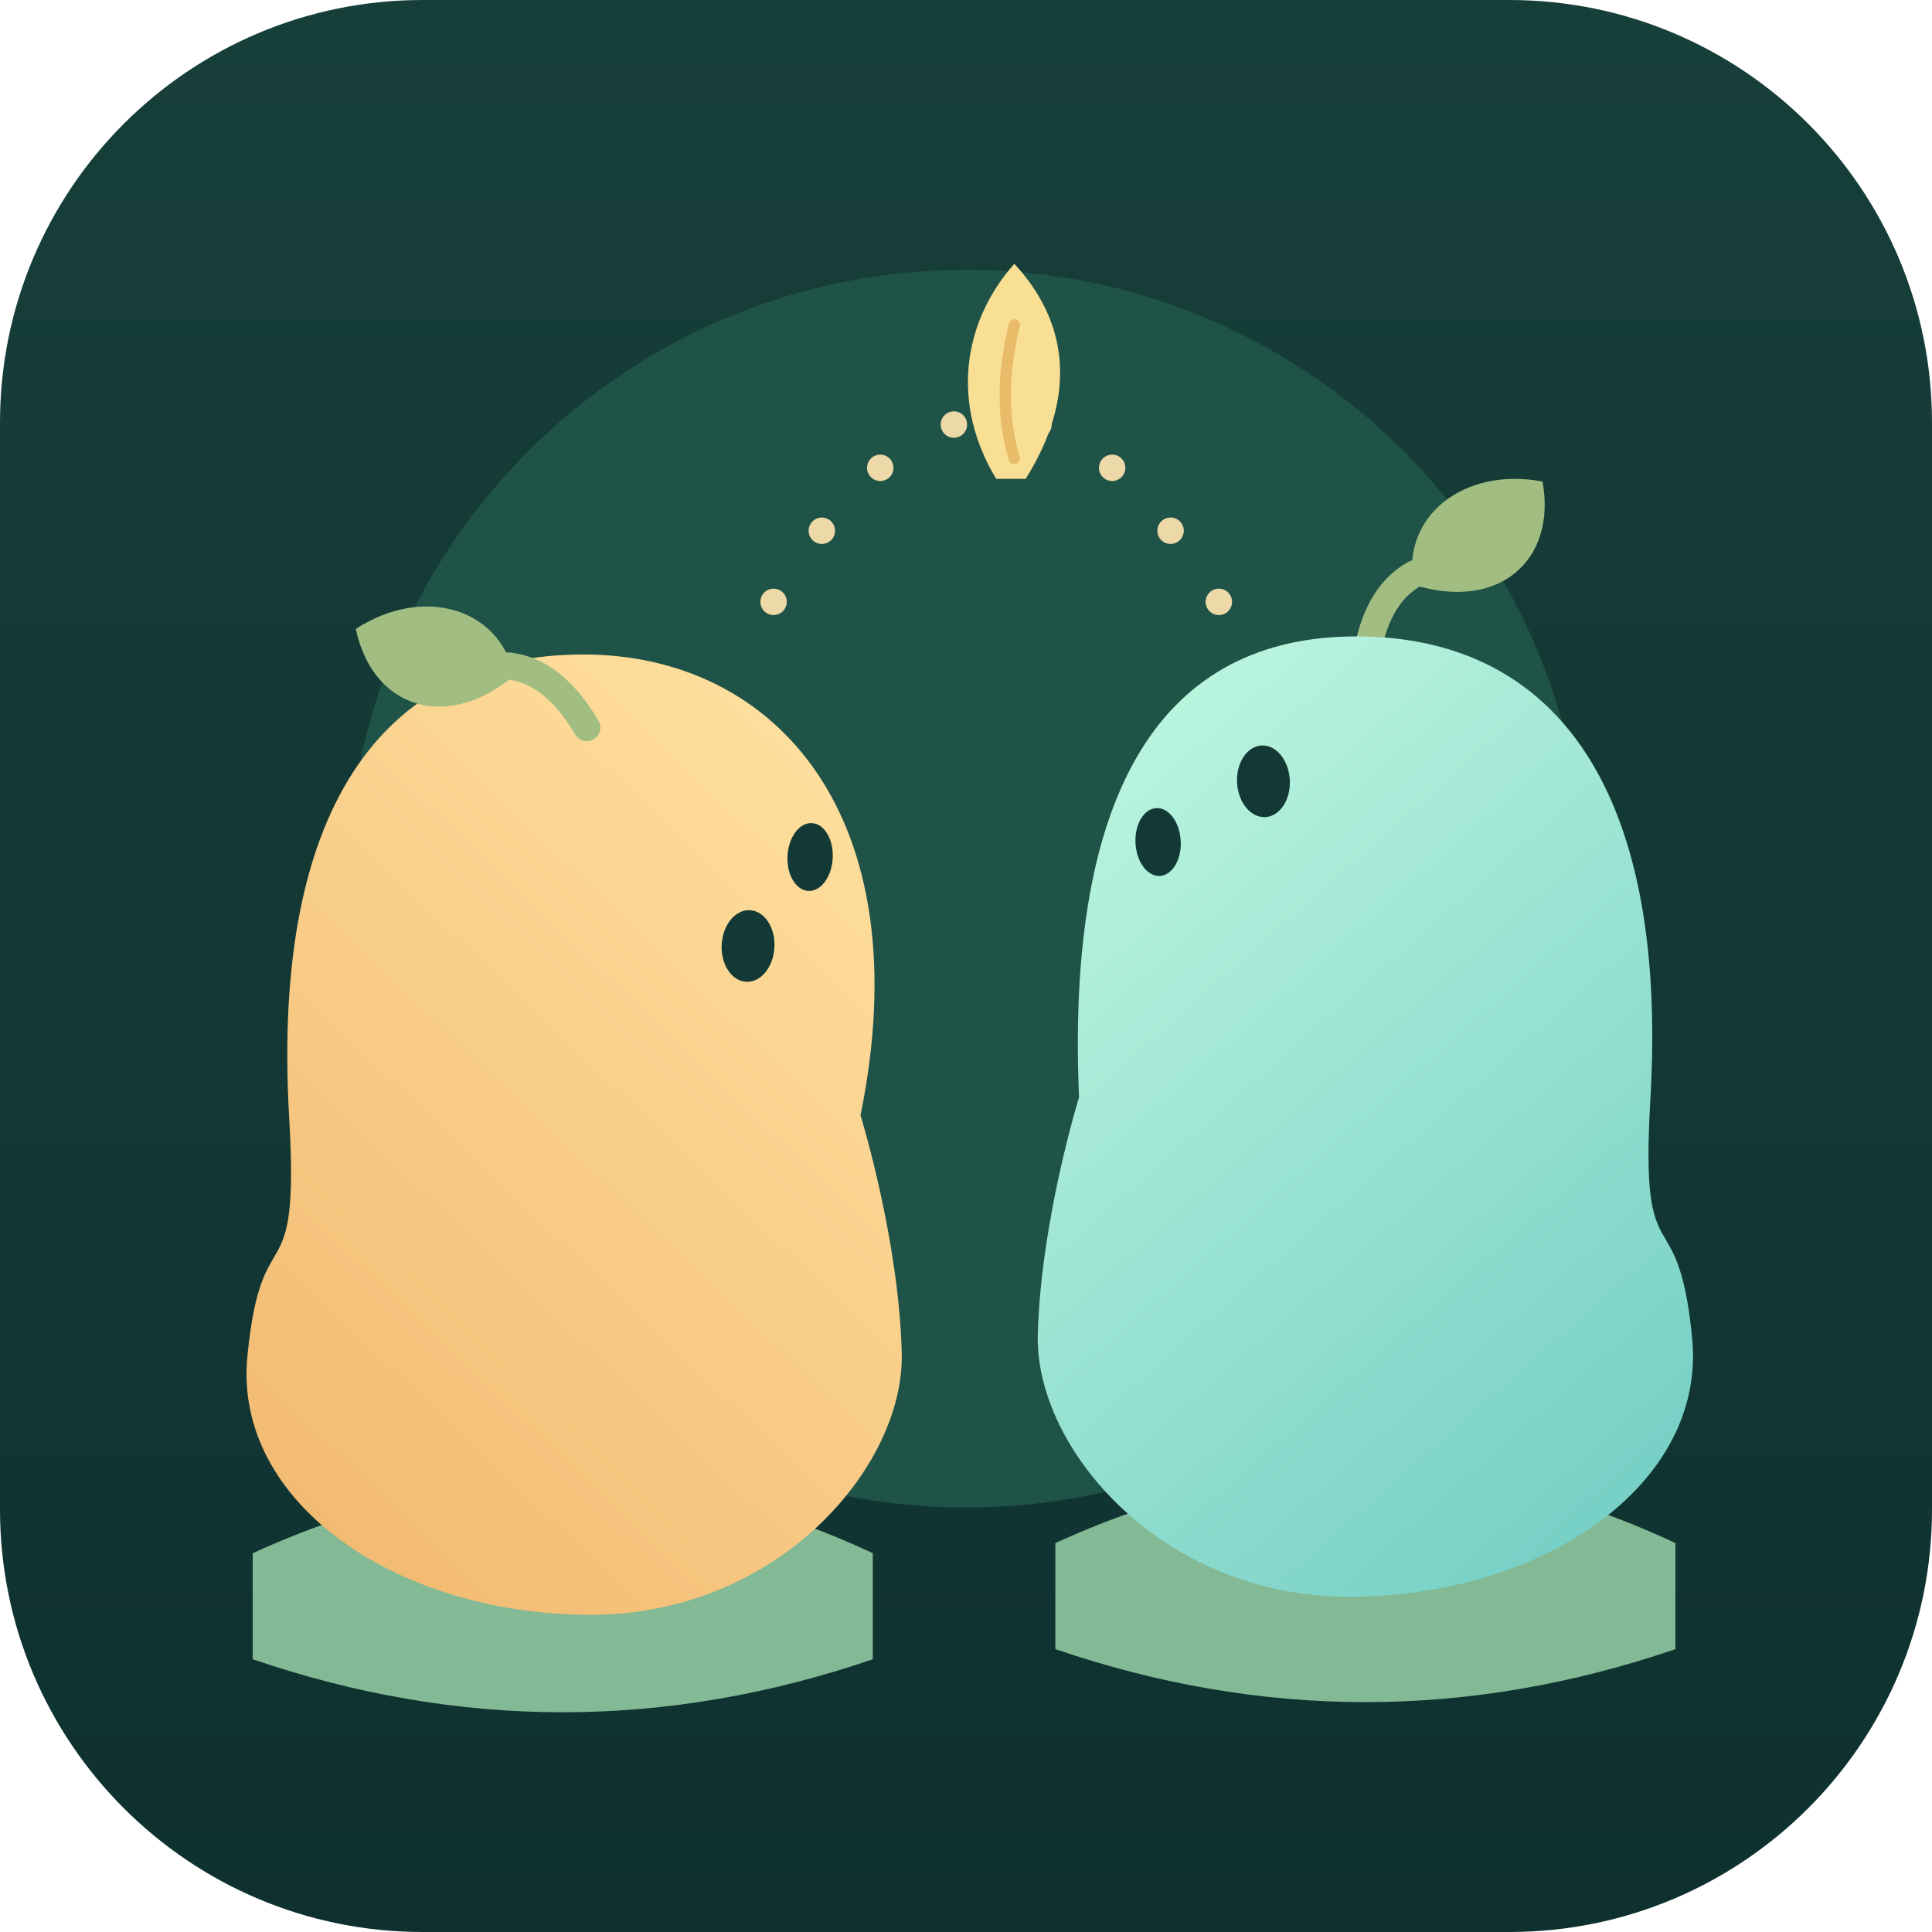
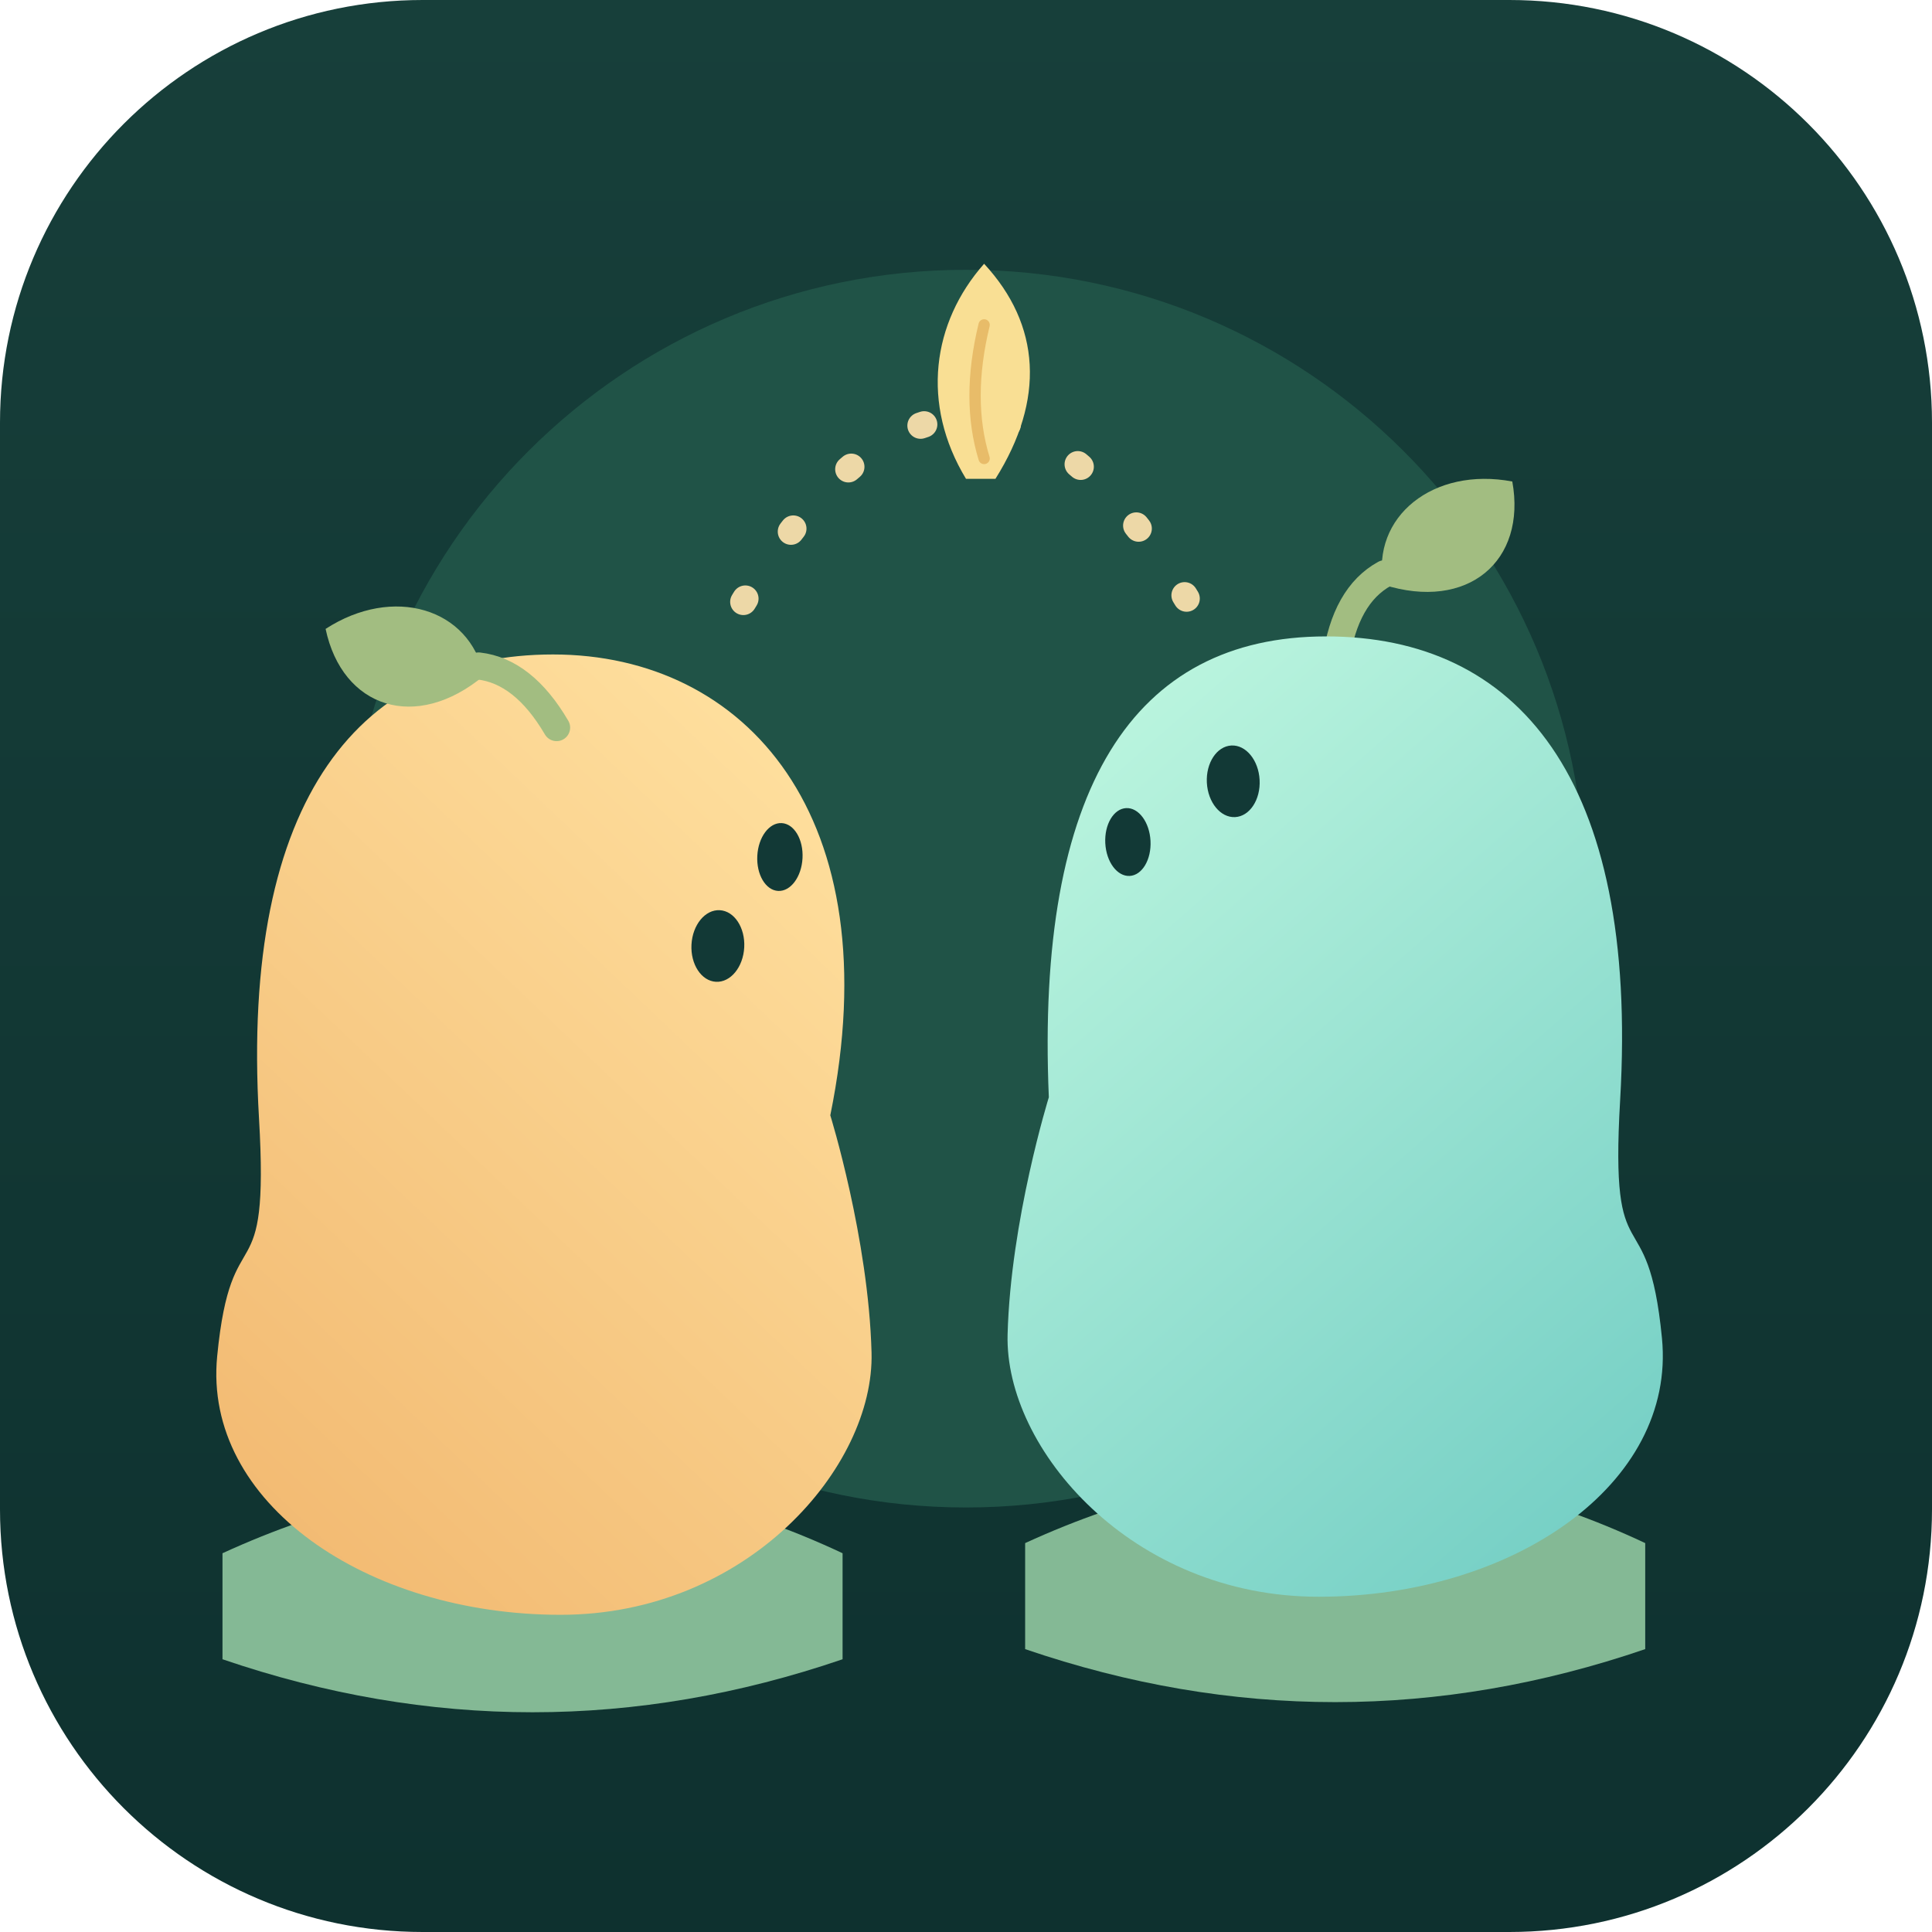
- <svg xmlns="http://www.w3.org/2000/svg" width="1024" height="1024" viewBox="0 0 1024 1024" version="1.1" id="svg14">
+ <svg xmlns="http://www.w3.org/2000/svg" width="4096" height="4096" viewBox="0 0 1024 1024" version="1.1" id="svg14">
  <defs id="defs6">
    <linearGradient id="gold" x1=".15" y1="0" x2=".8" y2="1">
      <stop stop-color="#FFE1A0" id="stop1" />
      <stop offset="1" stop-color="#F2BA72" id="stop2" />
    </linearGradient>
    <linearGradient id="mint" x1=".2" y1="0" x2=".8" y2="1">
      <stop stop-color="#BDF6DF" id="stop3" />
      <stop offset="1" stop-color="#75CFC5" id="stop4" />
    </linearGradient>
    <linearGradient id="back" x2="0" y2="1">
      <stop stop-color="#173F3A" id="stop5" />
      <stop offset="1" stop-color="#0E312F" id="stop6" />
    </linearGradient>
    <path id="pear" d="M328 373C398 373 449 429 449 511C449 529 449 537 455 539C483 542 503 571 503 624C503 735 435 810 328 810C221 810 153 735 153 624C153 571 173 542 201 539C207 537 207 529 207 511C207 429 258 373 328 373Z" />
    <linearGradient id="mint-4" x1="724.7" y1="247.815" x2="976.976" y2="668.274" gradientUnits="userSpaceOnUse" gradientTransform="matrix(0.8260495,0,0,1.210581,4.840901,37.30949)">
      <stop stop-color="#BDF6DF" id="stop3-2" />
      <stop offset="1" stop-color="#75CFC5" id="stop4-3" />
    </linearGradient>
    <linearGradient id="gold-6" x1="390.284" y1="389.99" x2="663.583" y2="810.449" gradientUnits="userSpaceOnUse" gradientTransform="matrix(-0.8260495,0,0,1.210581,732.262,-125.234)">
      <stop stop-color="#FFE1A0" id="stop1-5" />
      <stop offset="1" stop-color="#F2BA72" id="stop2-0" />
    </linearGradient>
  </defs>
  <rect width="1024" height="1024" rx="224" fill="url(#back)" id="rect6" />
  <circle cx="512" cy="471" r="328" fill="#205347" id="circle6" />
-   <g transform="translate(16.00942)" id="centered-artwork">
-     <path d="m 117.923,823.25 q 166.45,-76.334 328.66,0 v 56.19 q -164.33,56.19 -328.66,0 z" fill="#84b995" id="path7-8" style="stroke-width:1.06" />
-     <path d="m 543.345,817.876 q 166.45,-76.334 328.66,0 v 56.19 q -164.33,56.19 -328.66,0 z" fill="#84b995" id="path7" style="stroke-width:1.06" />
-     <g id="seed-trajectory-dots">
-       <circle cx="394" cy="319" r="7" fill="#edd8a7" id="circle1" />
-       <circle cx="419.58" cy="281.3" r="7" fill="#edd8a7" id="circle2" />
-       <circle cx="450.54" cy="247.95" r="7" fill="#edd8a7" id="circle3" />
-       <circle cx="489.57" cy="225.02" r="7" fill="#edd8a7" id="circle4" />
-       <circle cx="534.43" cy="225.02" r="7" fill="#edd8a7" id="circle5" />
-       <circle cx="573.46" cy="247.95" r="7" fill="#edd8a7" id="circle7" />
-       <circle cx="604.42" cy="281.3" r="7" fill="#edd8a7" id="circle8" />
-       <circle cx="630" cy="319" r="7" fill="#edd8a7" id="circle9" />
-     </g>
-     <g transform="matrix(1.2,0,0,1.2,512,225)" id="g10">
-       <path d="m 0,24 c -20,-33 -15,-69 8,-95 25,27 27,60 5,95 z" fill="#f9df94" id="path9" />
-       <path d="M 8,15 Q 0,-11 8,-44" fill="none" stroke="#e8bc69" stroke-width="5" stroke-linecap="round" id="path10" />
-     </g>
-     <path d="m 440.077,591.146 c 32.291,-158.38 -44.937,-244.266 -146.937,-244.266 -101,1e-5 -165.869,74.733 -155.869,245.733 5.663,96.834 -14.645,48.82 -22.169,126.267 -7.524,77.447 79.038,137 182.038,137 99,0 166.407,-78.478 164.798,-139 -1.609,-60.522 -21.861,-125.734 -21.861,-125.734 z" fill="url(#mint)" id="path7-1" style="fill:url(#gold-6)" />
-     <ellipse cx="406.197" cy="480.797" rx="14" ry="19" fill="#123936" id="ellipse10" transform="rotate(3)" />
-     <ellipse cx="436.574" cy="431.98" rx="12" ry="18" fill="#123936" id="ellipse11" transform="rotate(3)" />
-     <path d="m 735.653,358.531 q 0,-34.705 19.147,-49.065" stroke="#a2bd81" stroke-width="14.361" fill="none" stroke-linecap="round" id="path13" transform="rotate(8.128493,782.1664,159.7935)" />
-     <path d="m 754.921,315.301 c 46.394,7.732 73.457,-23.197 59.926,-63.792 -42.528,-1.933 -71.524,28.996 -59.926,63.792 z" fill="#a2bd81" id="path14" style="stroke-width:1.933" transform="rotate(8.128493,782.1664,159.7935)" />
-     <path d="m 555.904,581.575 c -7,-164 44.937,-244.266 146.937,-244.266 101,0 165.869,74.733 155.869,245.733 -5.663,96.834 14.645,48.82 22.169,126.267 7.524,77.447 -79.038,137 -182.038,137 -99,0 -166.407,-78.478 -164.797,-139 1.609,-60.522 21.861,-125.734 21.861,-125.734 z" fill="url(#mint)" id="path7-2" style="fill:url(#mint-4)" />
-     <ellipse cx="573.633" cy="476.964" rx="12" ry="18" fill="#123936" id="ellipse12" transform="rotate(-3)" />
-     <ellipse cx="631.072" cy="447.748" rx="14" ry="19" fill="#123936" id="ellipse13" transform="rotate(-3)" />
-     <path d="M 295.003,385.642 Q 277.46,355.697 253.68,352.985" stroke="#a2bd81" stroke-width="14.361" fill="none" stroke-linecap="round" id="path13-0" />
-     <path d="m 256.526,358.08 c -36.122,30.123 -75.107,17.116 -83.951,-24.75 35.717,-23.165 76.371,-11.135 83.951,24.75 z" fill="#a2bd81" id="path14-2" style="stroke-width:1.933" />
+   <path d="m 117.923,823.25 q 166.45,-76.334 328.66,0 v 56.19 q -164.33,56.19 -328.66,0 z" fill="#84b995" id="path7-8" style="stroke-width:1.06" />
+   <path d="m 543.345,817.876 q 166.45,-76.334 328.66,0 v 56.19 q -164.33,56.19 -328.66,0 z" fill="#84b995" id="path7" style="stroke-width:1.06" />
+   <path d="M394 319Q512 124 630 319" fill="none" stroke="#EDD8A7" stroke-width="14" stroke-linecap="round" stroke-dasharray="2 43" id="path8" />
+   <g transform="translate(512 225) scale(1.2)" id="g10">
+     <path d="M0 24C-20-9-15-45 8-71C33-44 35-11 13 24Z" fill="#F9DF94" id="path9" />
+     <path d="M8 15Q0-11 8-44" fill="none" stroke="#E8BC69" stroke-width="5" stroke-linecap="round" id="path10" />
  </g>
+   <path d="m 440.077,591.146 c 32.291,-158.38 -44.937,-244.266 -146.937,-244.266 -101,1e-5 -165.869,74.733 -155.869,245.733 5.663,96.834 -14.645,48.82 -22.169,126.267 -7.524,77.447 79.038,137 182.038,137 99,0 166.407,-78.478 164.798,-139 -1.609,-60.522 -21.861,-125.734 -21.861,-125.734 z" fill="url(#mint)" id="path7-1" style="fill:url(#gold-6)" />
+   <ellipse cx="406.197" cy="480.797" rx="14" ry="19" fill="#123936" id="ellipse10" transform="rotate(3)" />
+   <ellipse cx="436.574" cy="431.98" rx="12" ry="18" fill="#123936" id="ellipse11" transform="rotate(3)" />
+   <path d="m 735.653,358.531 q 0,-34.705 19.147,-49.065" stroke="#a2bd81" stroke-width="14.361" fill="none" stroke-linecap="round" id="path13" transform="rotate(8.128493,782.1664,159.7935)" />
+   <path d="m 754.921,315.301 c 46.394,7.732 73.457,-23.197 59.926,-63.792 -42.528,-1.933 -71.524,28.996 -59.926,63.792 z" fill="#a2bd81" id="path14" style="stroke-width:1.933" transform="rotate(8.128493,782.1664,159.7935)" />
+   <path d="m 555.904,581.575 c -7,-164 44.937,-244.266 146.937,-244.266 101,0 165.869,74.733 155.869,245.733 -5.663,96.834 14.645,48.82 22.169,126.267 7.524,77.447 -79.038,137 -182.038,137 -99,0 -166.407,-78.478 -164.797,-139 1.609,-60.522 21.861,-125.734 21.861,-125.734 z" fill="url(#mint)" id="path7-2" style="fill:url(#mint-4)" />
+   <ellipse cx="573.633" cy="476.964" rx="12" ry="18" fill="#123936" id="ellipse12" transform="rotate(-3)" />
+   <ellipse cx="631.072" cy="447.748" rx="14" ry="19" fill="#123936" id="ellipse13" transform="rotate(-3)" />
+   <path d="M 295.003,385.642 Q 277.46,355.697 253.68,352.985" stroke="#a2bd81" stroke-width="14.361" fill="none" stroke-linecap="round" id="path13-0" />
+   <path d="m 256.526,358.08 c -36.122,30.123 -75.107,17.116 -83.951,-24.75 35.717,-23.165 76.371,-11.135 83.951,24.75 z" fill="#a2bd81" id="path14-2" style="stroke-width:1.933" />
</svg>
